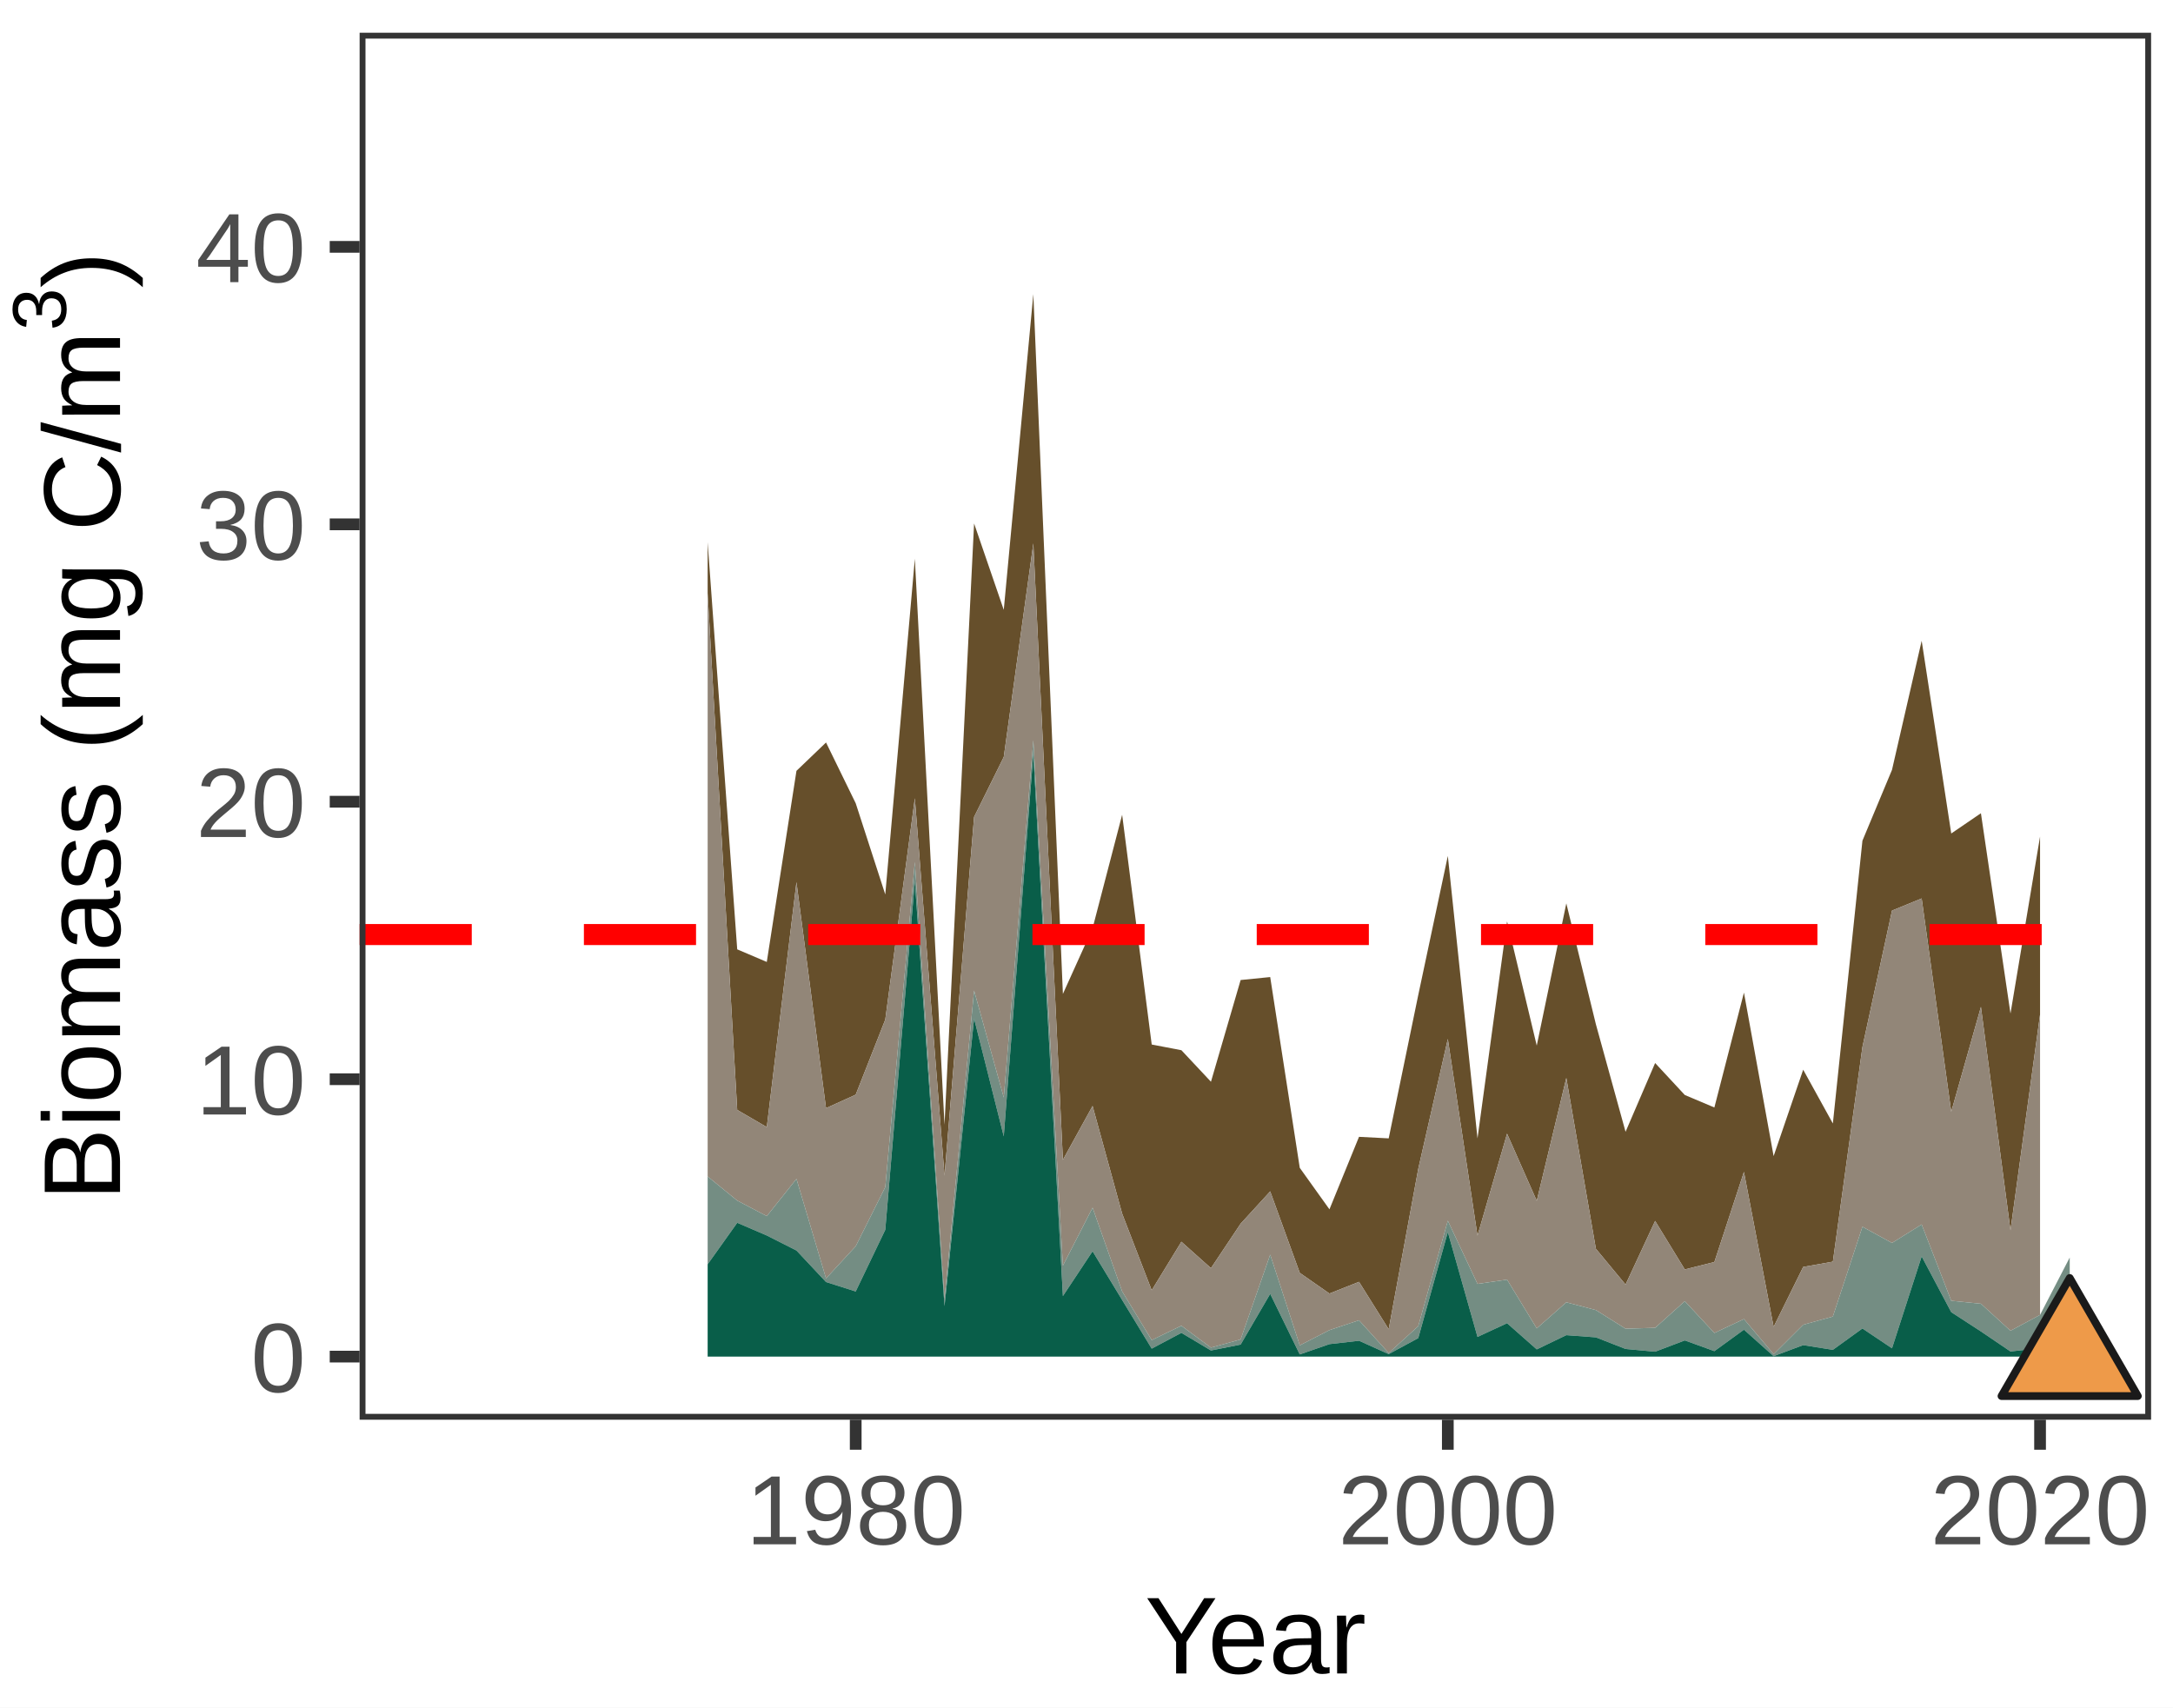
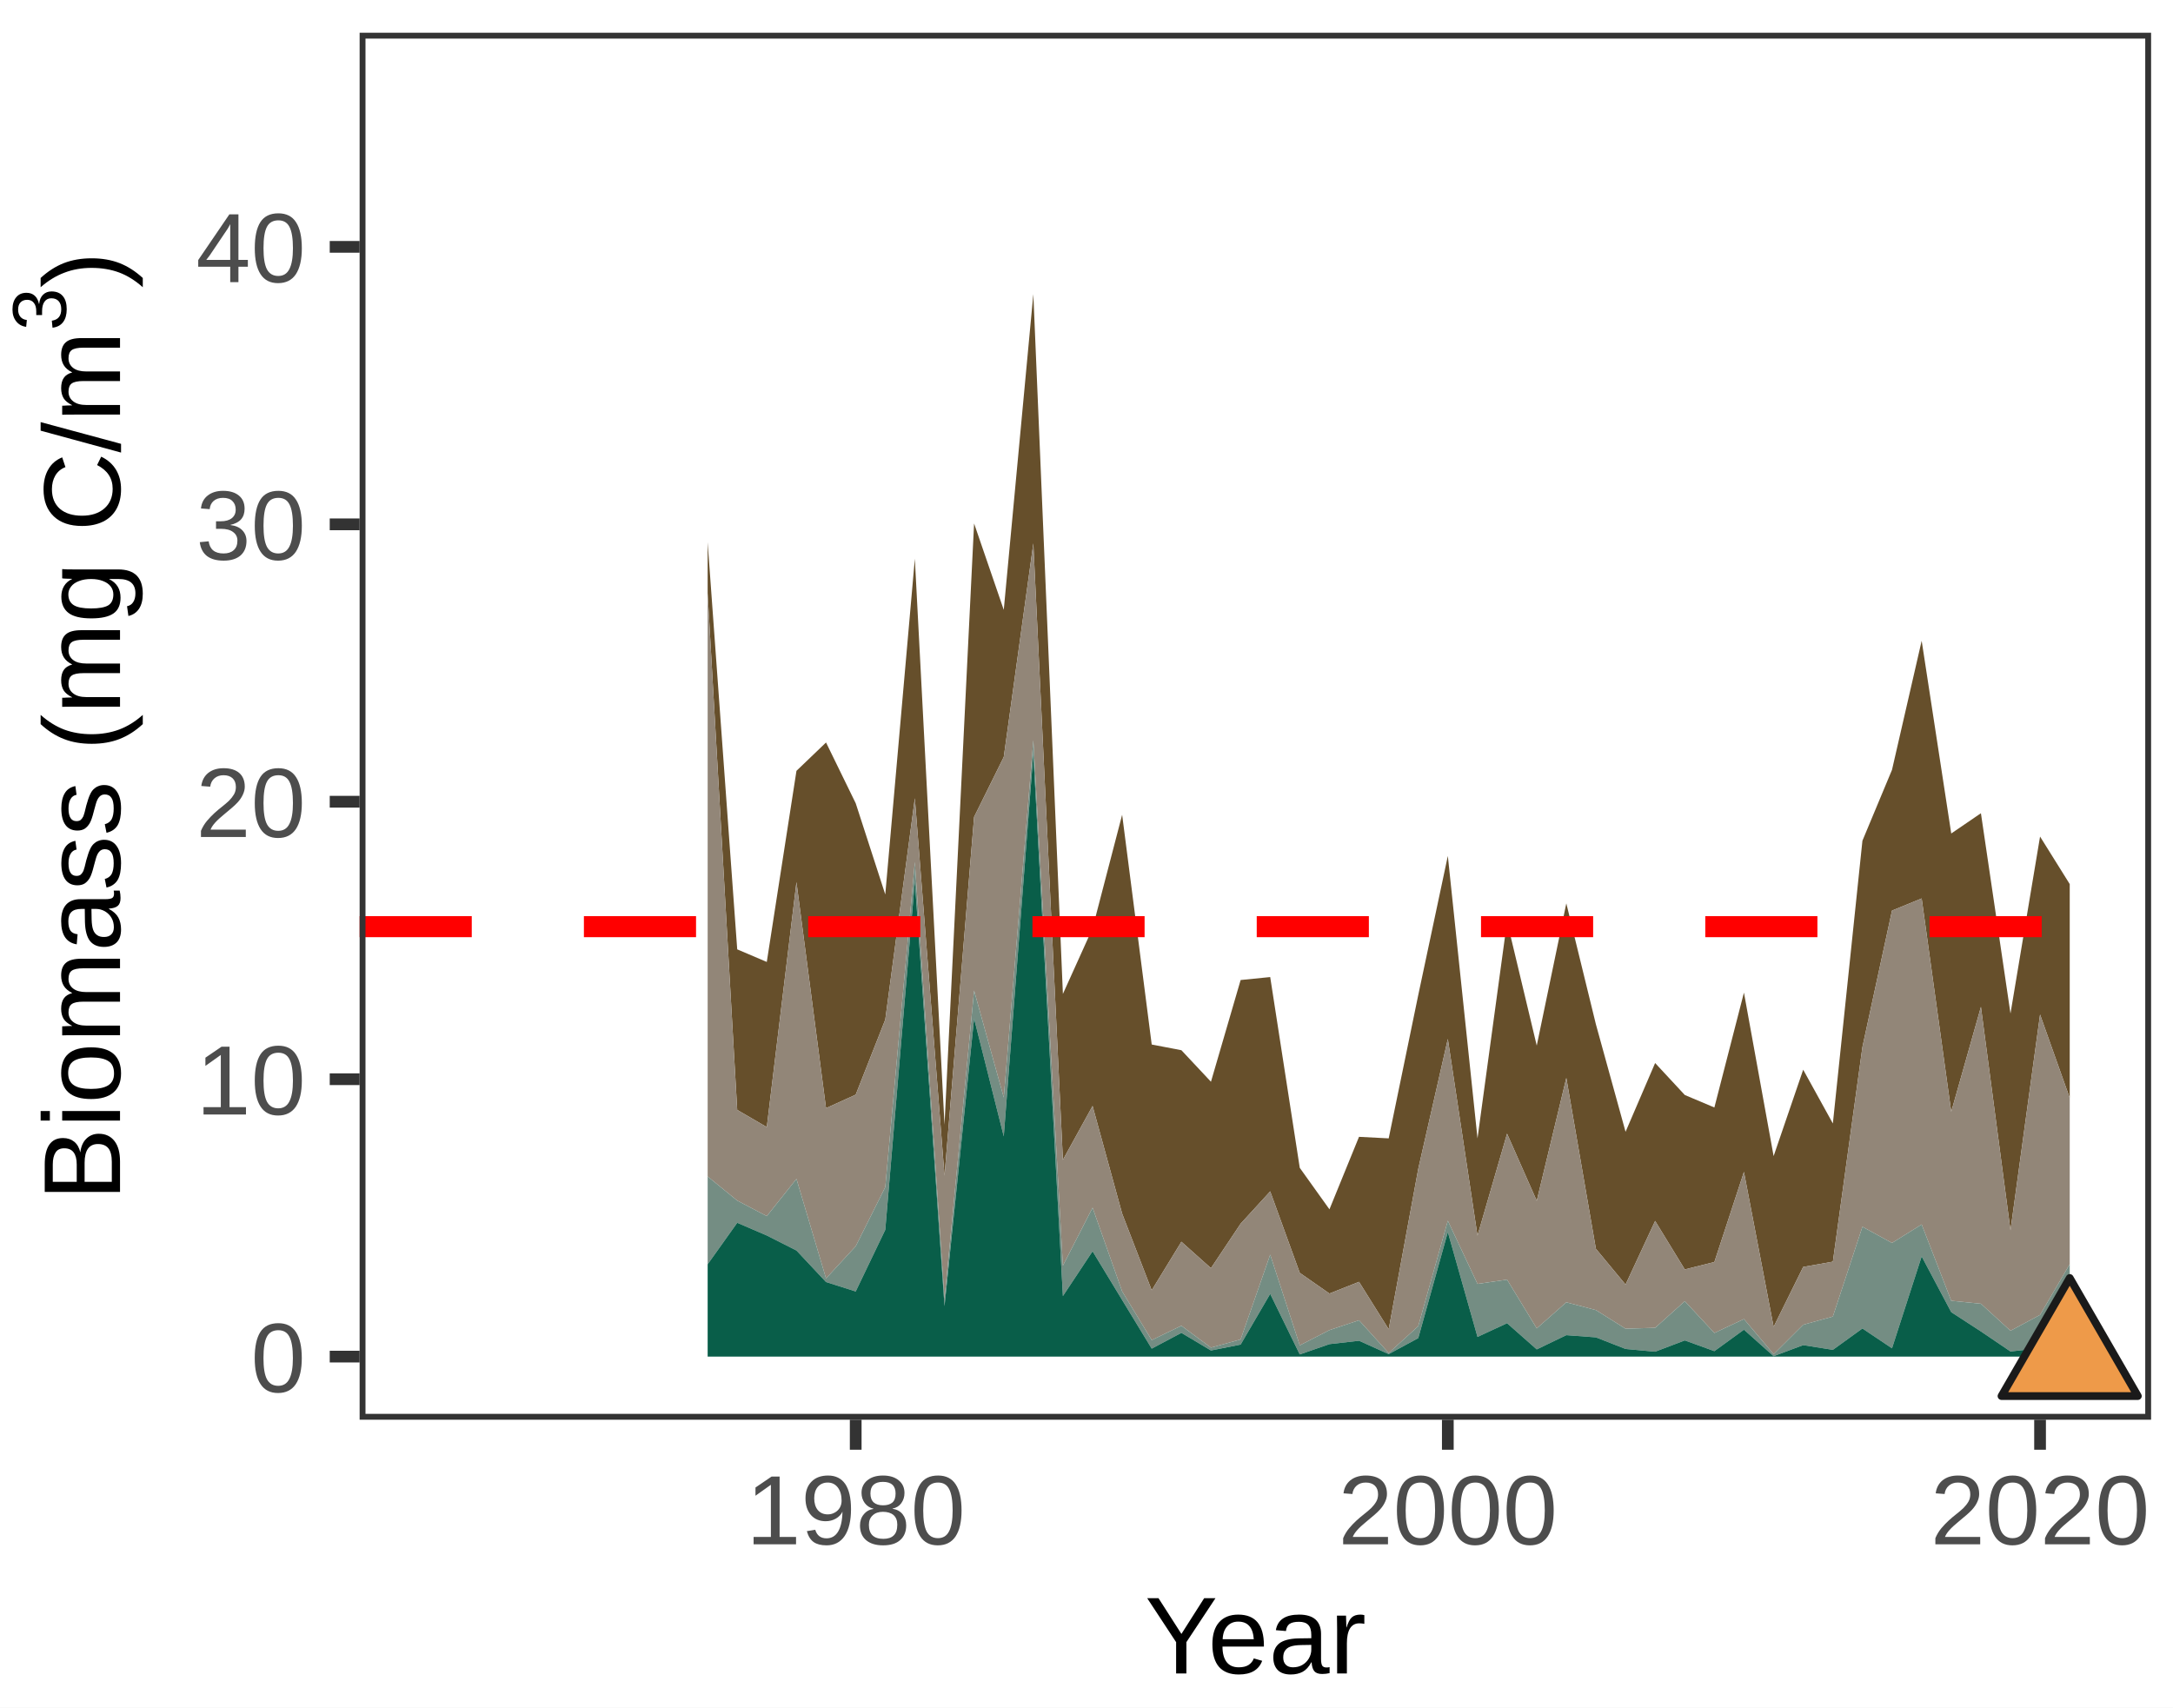
<svg xmlns="http://www.w3.org/2000/svg" class="svglite" width="198.43pt" height="155.91pt" viewBox="0 0 198.43 155.91">
  <defs>
    <style type="text/css">
    .svglite line, .svglite polyline, .svglite polygon, .svglite path, .svglite rect, .svglite circle {
      fill: none;
      stroke: #000000;
      stroke-linecap: round;
      stroke-linejoin: round;
      stroke-miterlimit: 10.00;
    }
    .svglite text {
      white-space: pre;
    }
  </style>
  </defs>
  <rect width="100%" height="100%" style="stroke: none; fill: #FFFFFF;" />
  <defs>
    <clipPath id="cpMC4wMHwxOTguNDN8MC4wMHwxNTUuOTE=">
      <rect x="0.00" y="0.00" width="198.43" height="155.91" />
    </clipPath>
  </defs>
  <g clip-path="url(#cpMC4wMHwxOTguNDN8MC4wMHwxNTUuOTE=)">
    <rect x="0.00" y="0.00" width="198.43" height="155.91" style="stroke-width: 1.07; stroke: #FFFFFF; fill: #FFFFFF;" />
  </g>
  <defs>
    <clipPath id="cpMzIuODR8MTk2LjQzfDIuOTl8MTI5LjY0">
      <rect x="32.84" y="2.99" width="163.59" height="126.65" />
    </clipPath>
  </defs>
  <g clip-path="url(#cpMzIuODR8MTk2LjQzfDIuOTl8MTI5LjY0)">
    <rect x="32.84" y="2.99" width="163.59" height="126.65" style="stroke-width: 1.07; stroke: none; fill: #FFFFFF;" />
-     <polygon points="64.62,49.51 67.32,86.69 70.02,87.84 72.73,70.39 75.43,67.80 78.14,73.35 80.84,81.68 83.54,51.02 86.25,102.70 88.95,47.80 91.66,55.69 94.36,26.86 97.06,90.76 99.77,84.76 102.47,74.40 105.17,95.38 107.88,95.90 110.58,98.78 113.29,89.49 115.99,89.22 118.69,106.64 121.40,110.43 124.10,103.81 126.81,103.95 129.51,90.86 132.21,78.16 134.92,103.95 137.62,84.14 140.33,95.48 143.03,82.49 145.73,93.53 148.44,103.35 151.14,97.07 153.85,99.99 156.55,101.13 159.25,90.64 161.96,105.57 164.66,97.68 167.37,102.59 170.07,76.77 172.77,70.30 175.48,58.51 178.18,76.11 180.89,74.26 183.59,92.55 186.29,76.39 186.29,92.64 183.59,112.35 180.89,91.94 178.18,101.52 175.48,82.04 172.77,83.15 170.07,95.60 167.37,115.21 164.66,115.69 161.96,121.16 159.25,107.01 156.55,115.24 153.85,115.92 151.14,111.49 148.44,117.30 145.73,114.03 143.03,98.43 140.33,109.65 137.62,103.52 134.92,112.83 132.21,94.87 129.51,106.73 126.81,121.38 124.10,117.05 121.40,118.12 118.69,116.23 115.99,108.79 113.29,111.74 110.58,115.80 107.88,113.39 105.17,117.82 102.47,110.82 99.77,100.99 97.06,105.91 94.36,49.62 91.66,69.12 88.95,74.60 86.25,107.36 83.54,72.89 80.84,93.10 78.14,99.96 75.43,101.19 72.73,80.55 70.02,102.92 67.32,101.35 64.62,54.17 " style="stroke-width: 0.00; stroke: none; fill: #664F2B;" />
-     <polyline points="64.62,49.51 67.32,86.69 70.02,87.84 72.73,70.39 75.43,67.80 78.14,73.35 80.84,81.68 83.54,51.02 86.25,102.70 88.95,47.80 91.66,55.69 94.36,26.86 97.06,90.76 99.77,84.76 102.47,74.40 105.17,95.38 107.88,95.90 110.58,98.78 113.29,89.49 115.99,89.22 118.69,106.64 121.40,110.43 124.10,103.81 126.81,103.95 129.51,90.86 132.21,78.16 134.92,103.95 137.62,84.14 140.33,95.48 143.03,82.49 145.73,93.53 148.44,103.35 151.14,97.07 153.85,99.99 156.55,101.13 159.25,90.64 161.96,105.57 164.66,97.68 167.37,102.59 170.07,76.77 172.77,70.30 175.48,58.51 178.18,76.11 180.89,74.26 183.59,92.55 186.29,76.39 " style="stroke-width: 1.07; stroke: none;" />
-     <polygon points="64.62,54.17 67.32,101.35 70.02,102.92 72.73,80.55 75.43,101.19 78.14,99.96 80.84,93.10 83.54,72.89 86.25,107.36 88.95,74.60 91.66,69.12 94.36,49.62 97.06,105.91 99.77,100.99 102.47,110.82 105.17,117.82 107.88,113.39 110.58,115.80 113.29,111.74 115.99,108.79 118.69,116.23 121.40,118.12 124.10,117.05 126.81,121.38 129.51,106.73 132.21,94.87 134.92,112.83 137.62,103.52 140.33,109.65 143.03,98.43 145.73,114.03 148.44,117.30 151.14,111.49 153.85,115.92 156.55,115.24 159.25,107.01 161.96,121.16 164.66,115.69 167.37,115.21 170.07,95.60 172.77,83.15 175.48,82.04 178.18,101.52 180.89,91.94 183.59,112.35 186.29,92.64 186.29,120.07 183.59,121.52 180.89,119.05 178.18,118.78 175.48,111.81 172.77,113.50 170.07,112.02 167.37,120.22 164.66,120.97 161.96,123.66 159.25,120.45 156.55,121.72 153.85,118.82 151.14,121.25 148.44,121.33 145.73,119.63 143.03,118.92 140.33,121.30 137.62,116.85 134.92,117.24 132.21,111.47 129.51,121.10 126.81,123.55 124.10,120.56 121.40,121.46 118.69,122.85 115.99,114.57 113.29,122.31 110.58,123.06 107.88,121.06 105.17,122.37 102.47,117.92 99.77,110.28 97.06,115.57 94.36,67.60 91.66,100.22 88.95,90.45 86.25,118.61 83.54,78.72 80.84,108.40 78.14,113.80 75.43,116.74 72.73,107.65 70.02,111.05 67.32,109.63 64.62,107.43 " style="stroke-width: 0.00; stroke: none; fill: #928678;" />
-     <polyline points="64.62,54.17 67.32,101.35 70.02,102.92 72.73,80.55 75.43,101.19 78.14,99.96 80.84,93.10 83.54,72.89 86.25,107.36 88.95,74.60 91.66,69.12 94.36,49.62 97.06,105.91 99.77,100.99 102.47,110.82 105.17,117.82 107.88,113.39 110.58,115.80 113.29,111.74 115.99,108.79 118.69,116.23 121.40,118.12 124.10,117.05 126.81,121.38 129.51,106.73 132.21,94.87 134.92,112.83 137.62,103.52 140.33,109.65 143.03,98.43 145.73,114.03 148.44,117.30 151.14,111.49 153.85,115.92 156.55,115.24 159.25,107.01 161.96,121.16 164.66,115.69 167.37,115.21 170.07,95.60 172.77,83.15 175.48,82.04 178.18,101.52 180.89,91.94 183.59,112.35 186.29,92.64 " style="stroke-width: 1.07; stroke: none;" />
-     <polygon points="64.62,107.43 67.32,109.63 70.02,111.05 72.73,107.65 75.43,116.74 78.14,113.80 80.84,108.40 83.54,78.72 86.25,118.61 88.95,90.45 91.66,100.22 94.36,67.60 97.06,115.57 99.77,110.28 102.47,117.92 105.17,122.37 107.88,121.06 110.58,123.06 113.29,122.31 115.99,114.57 118.69,122.85 121.40,121.46 124.10,120.56 126.81,123.55 129.51,121.10 132.21,111.47 134.92,117.24 137.62,116.85 140.33,121.30 143.03,118.92 145.73,119.63 148.44,121.33 151.14,121.25 153.85,118.82 156.55,121.72 159.25,120.45 161.96,123.66 164.66,120.97 167.37,120.22 170.07,112.02 172.77,113.50 175.48,111.81 178.18,118.78 180.89,119.05 183.59,121.52 186.29,120.07 189.00,114.83 189.00,123.88 186.29,123.11 183.59,123.41 180.89,121.58 178.18,119.82 175.48,114.73 172.77,123.12 170.07,121.31 167.37,123.26 164.66,122.83 161.96,123.84 159.25,121.42 156.55,123.38 153.85,122.40 151.14,123.43 148.44,123.18 145.73,122.12 143.03,121.92 140.33,123.22 137.62,120.83 134.92,122.08 132.21,112.51 129.51,122.19 126.81,123.65 124.10,122.43 121.40,122.74 118.69,123.68 115.99,118.15 113.29,122.78 110.58,123.32 107.88,121.71 105.17,123.15 102.47,118.71 99.77,114.26 97.06,118.35 94.36,68.83 91.66,103.77 88.95,93.01 86.25,119.27 83.54,80.46 80.84,112.30 78.14,117.93 75.43,117.07 72.73,114.19 70.02,112.82 67.32,111.66 64.62,115.45 " style="stroke-width: 0.00; stroke: none; fill: #748D83;" />
-     <polyline points="64.62,107.43 67.32,109.63 70.02,111.05 72.73,107.65 75.43,116.74 78.14,113.80 80.84,108.40 83.54,78.72 86.25,118.61 88.95,90.45 91.66,100.22 94.36,67.60 97.06,115.57 99.77,110.28 102.47,117.92 105.17,122.37 107.88,121.06 110.58,123.06 113.29,122.31 115.99,114.57 118.69,122.85 121.40,121.46 124.10,120.56 126.81,123.55 129.51,121.10 132.21,111.47 134.92,117.24 137.62,116.85 140.33,121.30 143.03,118.92 145.73,119.63 148.44,121.33 151.14,121.25 153.85,118.82 156.55,121.72 159.25,120.45 161.96,123.66 164.66,120.97 167.37,120.22 170.07,112.02 172.77,113.50 175.48,111.81 178.18,118.78 180.89,119.05 183.59,121.52 186.29,120.07 189.00,114.83 " style="stroke-width: 1.07; stroke: none;" />
+     <polygon points="64.62,49.51 67.32,86.69 70.02,87.84 72.73,70.39 75.43,67.80 78.14,73.35 80.84,81.68 83.54,51.02 86.25,102.70 88.95,47.80 91.66,55.69 94.36,26.86 97.06,90.76 99.77,84.76 102.47,74.40 105.17,95.38 107.88,95.90 110.58,98.78 113.29,89.49 115.99,89.22 118.69,106.64 121.40,110.43 124.10,103.81 126.81,103.95 129.51,90.86 132.21,78.16 134.92,103.95 137.62,84.14 140.33,95.48 143.03,82.49 145.73,93.53 148.44,103.35 151.14,97.07 153.85,99.99 156.55,101.13 159.25,90.64 161.96,105.57 164.66,97.68 167.37,102.59 170.07,76.77 172.77,70.30 175.48,58.51 178.18,76.11 180.89,74.26 183.59,92.55 186.29,76.39 189.00,80.73 189.00,100.26 186.29,92.64 183.59,112.35 180.89,91.94 178.18,101.52 175.48,82.04 172.77,83.15 170.07,95.60 167.37,115.21 164.66,115.69 161.96,121.16 159.25,107.01 156.55,115.24 153.85,115.92 151.14,111.49 148.44,117.30 145.73,114.03 143.03,98.43 140.33,109.65 137.62,103.52 134.92,112.83 132.21,94.87 129.51,106.73 126.81,121.38 124.10,117.05 121.40,118.12 118.69,116.23 115.99,108.79 113.29,111.74 110.58,115.80 107.88,113.39 105.17,117.82 102.47,110.82 99.77,100.99 97.06,105.91 94.36,49.62 91.66,69.12 88.95,74.60 86.25,107.36 83.54,72.89 80.84,93.10 78.14,99.96 75.43,101.19 72.73,80.55 70.02,102.92 67.32,101.35 64.62,54.17 " style="stroke-width: 0.00; stroke: none; fill: #664F2B;" />
+     <polyline points="64.62,49.51 67.32,86.69 70.02,87.84 72.73,70.39 75.43,67.80 78.14,73.35 80.84,81.68 83.54,51.02 86.25,102.70 88.95,47.80 91.66,55.69 94.36,26.86 97.06,90.76 99.77,84.76 102.47,74.40 105.17,95.38 107.88,95.90 110.58,98.78 113.29,89.49 115.99,89.22 118.69,106.64 121.40,110.43 124.10,103.81 126.81,103.95 129.51,90.86 132.21,78.16 134.92,103.95 137.62,84.14 140.33,95.48 143.03,82.49 145.73,93.53 148.44,103.35 151.14,97.07 153.85,99.99 156.55,101.13 159.25,90.64 161.96,105.57 164.66,97.68 167.37,102.59 170.07,76.77 172.77,70.30 175.48,58.51 178.18,76.11 180.89,74.26 183.59,92.55 186.29,76.39 189.00,80.73 " style="stroke-width: 1.07; stroke: none;" />
+     <polygon points="64.62,54.17 67.32,101.35 70.02,102.92 72.73,80.55 75.43,101.19 78.14,99.96 80.84,93.10 83.54,72.89 86.25,107.36 88.95,74.60 91.66,69.12 94.36,49.62 97.06,105.91 99.77,100.99 102.47,110.82 105.17,117.82 107.88,113.39 110.58,115.80 113.29,111.74 115.99,108.79 118.69,116.23 121.40,118.12 124.10,117.05 126.81,121.38 129.51,106.73 132.21,94.87 134.92,112.83 137.62,103.52 140.33,109.65 143.03,98.43 145.73,114.03 148.44,117.30 151.14,111.49 153.85,115.92 156.55,115.24 159.25,107.01 161.96,121.16 164.66,115.69 167.37,115.21 170.07,95.60 172.77,83.15 175.48,82.04 178.18,101.52 180.89,91.94 183.59,112.35 186.29,92.64 189.00,100.26 189.00,115.44 186.29,120.07 183.59,121.52 180.89,119.05 178.18,118.78 175.48,111.81 172.77,113.50 170.07,112.02 167.37,120.22 164.66,120.97 161.96,123.66 159.25,120.45 156.55,121.72 153.85,118.82 151.14,121.25 148.44,121.33 145.73,119.63 143.03,118.92 140.33,121.30 137.62,116.85 134.92,117.24 132.21,111.47 129.51,121.10 126.81,123.55 124.10,120.56 121.40,121.46 118.69,122.85 115.99,114.57 113.29,122.31 110.58,123.06 107.88,121.06 105.17,122.37 102.47,117.92 99.77,110.28 97.06,115.57 94.36,67.60 91.66,100.22 88.95,90.45 86.25,118.61 83.54,78.72 80.84,108.40 78.14,113.80 75.43,116.74 72.73,107.65 70.02,111.05 67.32,109.63 64.62,107.43 " style="stroke-width: 0.00; stroke: none; fill: #928678;" />
+     <polyline points="64.62,54.17 67.32,101.35 70.02,102.92 72.73,80.55 75.43,101.19 78.14,99.96 80.84,93.10 83.54,72.89 86.25,107.36 88.95,74.60 91.66,69.12 94.36,49.62 97.06,105.91 99.77,100.99 102.47,110.82 105.17,117.82 107.88,113.39 110.58,115.80 113.29,111.74 115.99,108.79 118.69,116.23 121.40,118.12 124.10,117.05 126.81,121.38 129.51,106.73 132.21,94.87 134.92,112.83 137.62,103.52 140.33,109.65 143.03,98.43 145.73,114.03 148.44,117.30 151.14,111.49 153.85,115.92 156.55,115.24 159.25,107.01 161.96,121.16 164.66,115.69 167.37,115.21 170.07,95.60 172.77,83.15 175.48,82.04 178.18,101.52 180.89,91.94 183.59,112.35 186.29,92.64 189.00,100.26 " style="stroke-width: 1.07; stroke: none;" />
+     <polygon points="64.62,107.43 67.32,109.63 70.02,111.05 72.73,107.65 75.43,116.74 78.14,113.80 80.84,108.40 83.54,78.72 86.25,118.61 88.95,90.45 91.66,100.22 94.36,67.60 97.06,115.57 99.77,110.28 102.47,117.92 105.17,122.37 107.88,121.06 110.58,123.06 113.29,122.31 115.99,114.57 118.69,122.85 121.40,121.46 124.10,120.56 126.81,123.55 129.51,121.10 132.21,111.47 134.92,117.24 137.62,116.85 140.33,121.30 143.03,118.92 145.73,119.63 148.44,121.33 151.14,121.25 153.85,118.82 156.55,121.72 159.25,120.45 161.96,123.66 164.66,120.97 167.37,120.22 170.07,112.02 172.77,113.50 175.48,111.81 178.18,118.78 180.89,119.05 183.59,121.52 186.29,120.07 189.00,115.44 189.00,123.88 186.29,123.11 183.59,123.41 180.89,121.58 178.18,119.82 175.48,114.73 172.77,123.12 170.07,121.31 167.37,123.26 164.66,122.83 161.96,123.84 159.25,121.42 156.55,123.38 153.85,122.40 151.14,123.43 148.44,123.18 145.73,122.12 143.03,121.92 140.33,123.22 137.62,120.83 134.92,122.08 132.21,112.51 129.51,122.19 126.81,123.65 124.10,122.43 121.40,122.74 118.69,123.68 115.99,118.15 113.29,122.78 110.58,123.32 107.88,121.71 105.17,123.15 102.47,118.71 99.77,114.26 97.06,118.35 94.36,68.83 91.66,103.77 88.95,93.01 86.25,119.27 83.54,80.46 80.84,112.30 78.14,117.93 75.43,117.07 72.73,114.19 70.02,112.82 67.32,111.66 64.62,115.45 " style="stroke-width: 0.00; stroke: none; fill: #748D83;" />
+     <polyline points="64.62,107.43 67.32,109.63 70.02,111.05 72.73,107.65 75.43,116.74 78.14,113.80 80.84,108.40 83.54,78.72 86.25,118.61 88.95,90.45 91.66,100.22 94.36,67.60 97.06,115.57 99.77,110.28 102.47,117.92 105.17,122.37 107.88,121.06 110.58,123.06 113.29,122.31 115.99,114.57 118.69,122.85 121.40,121.46 124.10,120.56 126.81,123.55 129.51,121.10 132.21,111.47 134.92,117.24 137.62,116.85 140.33,121.30 143.03,118.92 145.73,119.63 148.44,121.33 151.14,121.25 153.85,118.82 156.55,121.72 159.25,120.45 161.96,123.66 164.66,120.97 167.37,120.22 170.07,112.02 172.77,113.50 175.48,111.81 178.18,118.78 180.89,119.05 183.59,121.52 186.29,120.07 189.00,115.44 " style="stroke-width: 1.07; stroke: none;" />
    <polygon points="64.62,115.45 67.32,111.66 70.02,112.82 72.73,114.19 75.43,117.07 78.14,117.93 80.84,112.30 83.54,80.46 86.25,119.27 88.95,93.01 91.66,103.77 94.36,68.83 97.06,118.35 99.77,114.26 102.47,118.71 105.17,123.15 107.88,121.71 110.58,123.32 113.29,122.78 115.99,118.15 118.69,123.68 121.40,122.74 124.10,122.43 126.81,123.65 129.51,122.19 132.21,112.51 134.92,122.08 137.62,120.83 140.33,123.22 143.03,121.92 145.73,122.12 148.44,123.18 151.14,123.43 153.85,122.40 156.55,123.38 159.25,121.42 161.96,123.84 164.66,122.83 167.37,123.26 170.07,121.31 172.77,123.12 175.48,114.73 178.18,119.82 180.89,121.58 183.59,123.41 186.29,123.11 186.29,123.88 183.59,123.88 180.89,123.88 178.18,123.88 175.48,123.88 172.77,123.88 170.07,123.88 167.37,123.88 164.66,123.88 161.96,123.88 159.25,123.88 156.55,123.88 153.85,123.88 151.14,123.88 148.44,123.88 145.73,123.88 143.03,123.88 140.33,123.88 137.62,123.88 134.92,123.88 132.21,123.88 129.51,123.88 126.81,123.88 124.10,123.88 121.40,123.88 118.69,123.88 115.99,123.88 113.29,123.88 110.58,123.88 107.88,123.88 105.17,123.88 102.47,123.88 99.77,123.88 97.06,123.88 94.36,123.88 91.66,123.88 88.95,123.88 86.25,123.88 83.54,123.88 80.84,123.88 78.14,123.88 75.43,123.88 72.73,123.88 70.02,123.88 67.32,123.88 64.62,123.88 " style="stroke-width: 0.00; stroke: none; fill: #095E49;" />
    <polyline points="64.62,115.45 67.32,111.66 70.02,112.82 72.73,114.19 75.43,117.07 78.14,117.93 80.84,112.30 83.54,80.46 86.25,119.27 88.95,93.01 91.66,103.77 94.36,68.83 97.06,118.35 99.77,114.26 102.47,118.71 105.17,123.15 107.88,121.71 110.58,123.32 113.29,122.78 115.99,118.15 118.69,123.68 121.40,122.74 124.10,122.43 126.81,123.65 129.51,122.19 132.21,112.51 134.92,122.08 137.62,120.83 140.33,123.22 143.03,121.92 145.73,122.12 148.44,123.18 151.14,123.43 153.85,122.40 156.55,123.38 159.25,121.42 161.96,123.84 164.66,122.83 167.37,123.26 170.07,121.31 172.77,123.12 175.48,114.73 178.18,119.82 180.89,121.58 183.59,123.41 186.29,123.11 " style="stroke-width: 1.07; stroke: none;" />
    <polygon points="189.00,116.70 195.22,127.48 182.77,127.48 " style="stroke-width: 0.71; stroke: #1A1A1A; fill: #EE9A49;" />
-     <line x1="32.84" y1="85.34" x2="196.43" y2="85.34" style="stroke-width: 1.92; stroke: #FF0000; stroke-dasharray: 10.24,10.24; stroke-linecap: butt;" />
+     <line x1="32.84" y1="84.62" x2="196.43" y2="84.62" style="stroke-width: 1.92; stroke: #FF0000; stroke-dasharray: 10.24,10.24; stroke-linecap: butt;" />
    <rect x="32.84" y="2.99" width="163.59" height="126.65" style="stroke-width: 1.07; stroke: #333333;" />
  </g>
  <g clip-path="url(#cpMC4wMHwxOTguNDN8MC4wMHwxNTUuOTE=)">
    <text x="27.91" y="127.11" text-anchor="end" style="font-size: 9.00px;fill: #4D4D4D; font-family: &quot;Arial&quot;;" textLength="5.00px" lengthAdjust="spacingAndGlyphs">0</text>
    <text x="27.91" y="101.77" text-anchor="end" style="font-size: 9.00px;fill: #4D4D4D; font-family: &quot;Arial&quot;;" textLength="10.01px" lengthAdjust="spacingAndGlyphs">10</text>
    <text x="27.91" y="76.43" text-anchor="end" style="font-size: 9.00px;fill: #4D4D4D; font-family: &quot;Arial&quot;;" textLength="10.01px" lengthAdjust="spacingAndGlyphs">20</text>
    <text x="27.91" y="51.10" text-anchor="end" style="font-size: 9.00px;fill: #4D4D4D; font-family: &quot;Arial&quot;;" textLength="10.01px" lengthAdjust="spacingAndGlyphs">30</text>
    <text x="27.91" y="25.76" text-anchor="end" style="font-size: 9.00px;fill: #4D4D4D; font-family: &quot;Arial&quot;;" textLength="10.01px" lengthAdjust="spacingAndGlyphs">40</text>
    <polyline points="30.11,123.88 32.84,123.88 " style="stroke-width: 1.07; stroke: #333333; stroke-linecap: butt;" />
    <polyline points="30.11,98.55 32.84,98.55 " style="stroke-width: 1.07; stroke: #333333; stroke-linecap: butt;" />
    <polyline points="30.11,73.21 32.84,73.21 " style="stroke-width: 1.07; stroke: #333333; stroke-linecap: butt;" />
    <polyline points="30.11,47.88 32.84,47.88 " style="stroke-width: 1.07; stroke: #333333; stroke-linecap: butt;" />
    <polyline points="30.11,22.54 32.84,22.54 " style="stroke-width: 1.07; stroke: #333333; stroke-linecap: butt;" />
    <polyline points="78.14,132.38 78.14,129.64 " style="stroke-width: 1.07; stroke: #333333; stroke-linecap: butt;" />
    <polyline points="132.21,132.38 132.21,129.64 " style="stroke-width: 1.07; stroke: #333333; stroke-linecap: butt;" />
    <polyline points="186.29,132.38 186.29,129.64 " style="stroke-width: 1.07; stroke: #333333; stroke-linecap: butt;" />
    <text x="78.14" y="141.02" text-anchor="middle" style="font-size: 9.00px;fill: #4D4D4D; font-family: &quot;Arial&quot;;" textLength="20.02px" lengthAdjust="spacingAndGlyphs">1980</text>
    <text x="132.21" y="141.02" text-anchor="middle" style="font-size: 9.00px;fill: #4D4D4D; font-family: &quot;Arial&quot;;" textLength="20.02px" lengthAdjust="spacingAndGlyphs">2000</text>
    <text x="186.29" y="141.02" text-anchor="middle" style="font-size: 9.00px;fill: #4D4D4D; font-family: &quot;Arial&quot;;" textLength="20.02px" lengthAdjust="spacingAndGlyphs">2020</text>
    <text x="114.64" y="152.81" text-anchor="middle" style="font-size: 10.00px; font-family: &quot;Arial&quot;;" textLength="20.22px" lengthAdjust="spacingAndGlyphs">Year</text>
    <text transform="translate(10.96,109.67) rotate(-90)" style="font-size: 10.00px; font-family: &quot;Arial&quot;;" textLength="79.48px" lengthAdjust="spacingAndGlyphs">Biomass (mg C/m</text>
    <text transform="translate(6.03,30.19) rotate(-90)" style="font-size: 7.00px; font-family: &quot;Arial&quot;;" textLength="3.90px" lengthAdjust="spacingAndGlyphs">3</text>
    <text transform="translate(10.96,26.29) rotate(-90)" style="font-size: 10.00px; font-family: &quot;Arial&quot;;" textLength="3.33px" lengthAdjust="spacingAndGlyphs">)</text>
  </g>
</svg>
